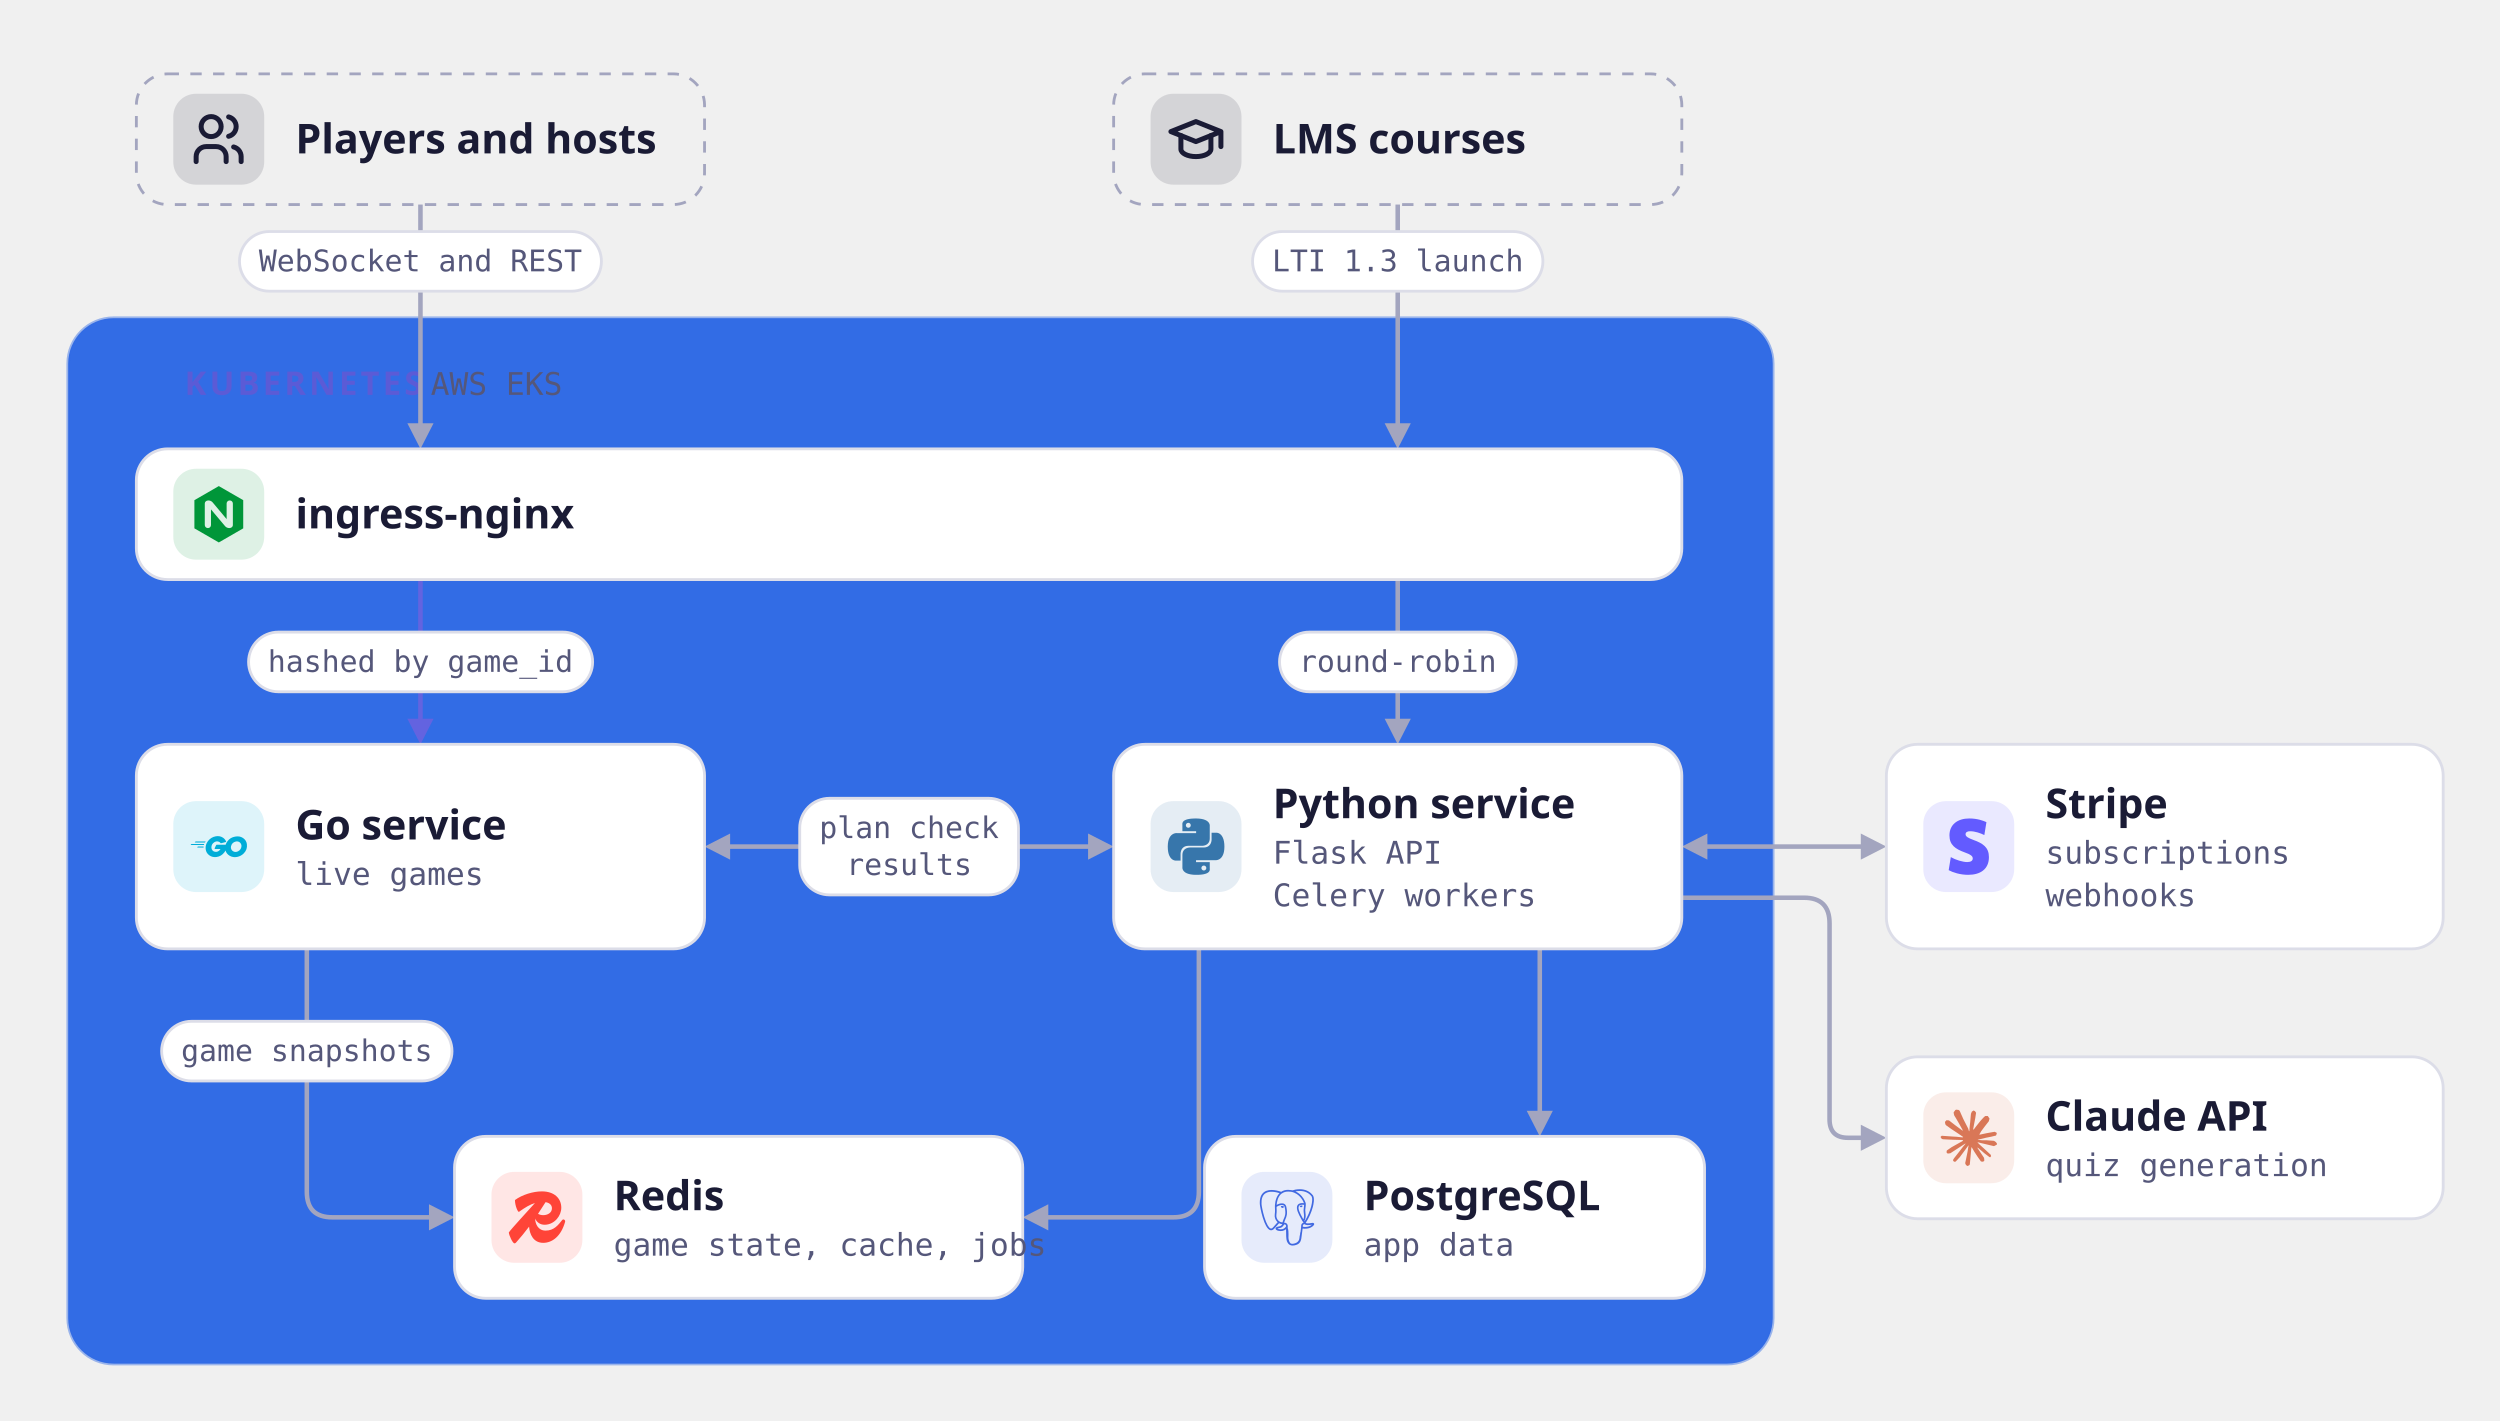
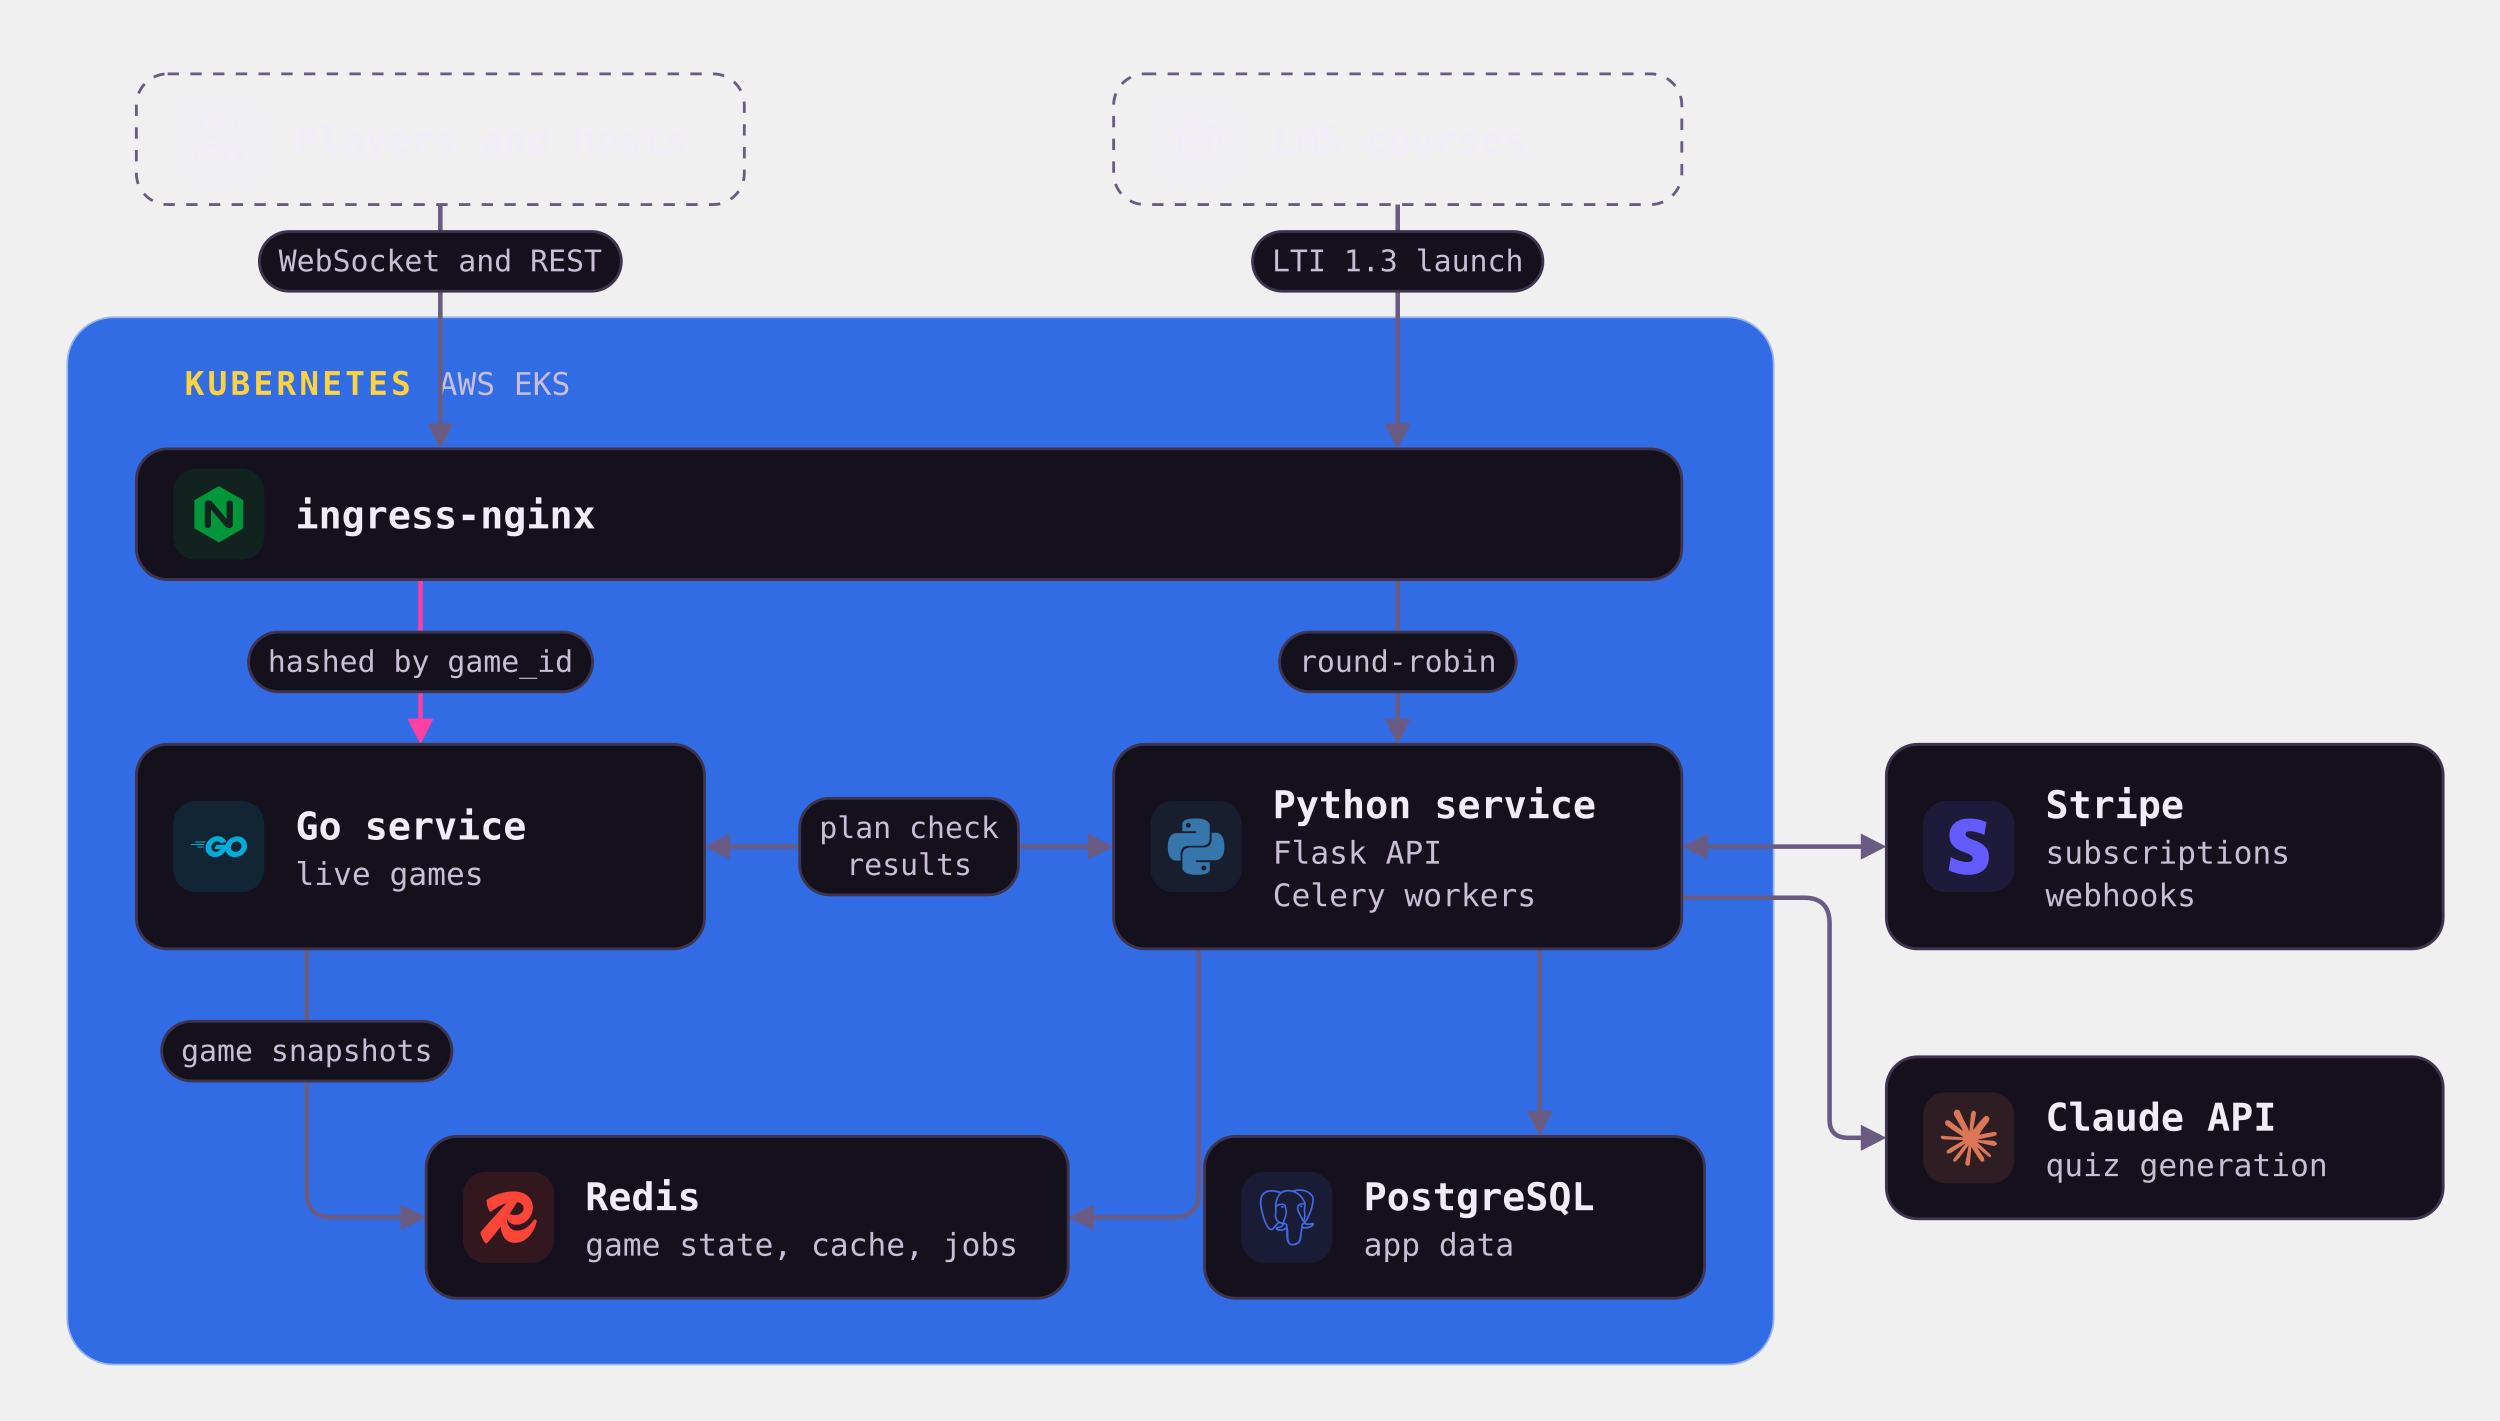
<svg xmlns="http://www.w3.org/2000/svg" viewBox="0 0 880 500" width="880" height="500" role="img" aria-label="QuizShip architecture">
  <rect x="24" y="112" width="600" height="368" rx="16" style="fill:#326CE5;stroke:#326CE5;fill-opacity:var(--dg-tint,.045)" stroke-opacity="0.45" stroke-width="1.25" />
  <g transform="translate(39 125) scale(0.7083)" style="fill:#326CE5">
    <path d="M10.204 14.35l.007.01-.999 2.413a5.171 5.171 0 0 1-2.075-2.597l2.578-.437.004.005a.44.44 0 0 1 .484.606zm-.833-2.129a.44.44 0 0 0 .173-.756l.002-.011L7.585 9.7a5.143 5.143 0 0 0-.73 3.255l2.514-.725.002-.009zm1.145-1.98a.44.44 0 0 0 .699-.337l.01-.005.15-2.62a5.144 5.144 0 0 0-3.01 1.442l2.147 1.523.004-.002zm.76 2.75l.723.349.722-.347.18-.78-.5-.623h-.804l-.5.623.179.779zm1.5-3.095a.44.44 0 0 0 .7.336l.008.003 2.134-1.513a5.188 5.188 0 0 0-2.992-1.442l.148 2.615.002.001zm10.876 5.97l-5.773 7.181a1.6 1.6 0 0 1-1.248.594l-9.261.003a1.6 1.6 0 0 1-1.247-.596l-5.776-7.18a1.583 1.583 0 0 1-.307-1.34L2.1 5.573c.108-.47.425-.864.863-1.073L11.305.513a1.606 1.606 0 0 1 1.385 0l8.345 3.985c.438.209.755.604.863 1.073l2.062 8.955c.108.47-.005.963-.308 1.34zm-3.289-2.057c-.042-.01-.103-.026-.145-.034-.174-.033-.315-.025-.479-.038-.35-.037-.638-.067-.895-.148-.105-.04-.18-.165-.216-.216l-.201-.059a6.45 6.45 0 0 0-.105-2.332 6.465 6.465 0 0 0-.936-2.163c.052-.047.15-.133.177-.159.008-.09.001-.183.094-.282.197-.185.444-.338.743-.522.142-.084.273-.137.415-.242.032-.024.076-.062.11-.089.24-.191.295-.52.123-.736-.172-.216-.506-.236-.745-.045-.034.027-.08.062-.111.088-.134.116-.217.23-.33.35-.246.25-.45.458-.673.609-.097.056-.239.037-.303.033l-.19.135a6.545 6.545 0 0 0-4.146-2.003l-.012-.223c-.065-.062-.143-.115-.163-.25-.022-.268.015-.557.057-.905.023-.163.061-.298.068-.475.001-.04-.001-.099-.001-.142 0-.306-.224-.555-.5-.555-.275 0-.499.249-.499.555l.001.014c0 .041-.002.092 0 .128.006.177.044.312.067.475.042.348.078.637.056.906a.545.545 0 0 1-.162.258l-.012.211a6.424 6.424 0 0 0-4.166 2.003 8.373 8.373 0 0 1-.18-.128c-.09.012-.18.04-.297-.029-.223-.15-.427-.358-.673-.608-.113-.12-.195-.234-.329-.349-.03-.026-.077-.062-.111-.088a.594.594 0 0 0-.348-.132.481.481 0 0 0-.398.176c-.172.216-.117.546.123.737l.007.005.104.083c.142.105.272.159.414.242.299.185.546.338.743.522.076.082.09.226.1.288l.16.143a6.462 6.462 0 0 0-1.02 4.506l-.208.06c-.055.072-.133.184-.215.217-.257.081-.546.11-.895.147-.164.014-.305.006-.48.039-.037.007-.09.02-.133.03l-.004.002-.007.002c-.295.071-.484.342-.423.608.061.267.349.429.645.365l.007-.001.01-.003.129-.029c.17-.046.294-.113.448-.172.33-.118.604-.217.87-.256.112-.009.23.069.288.101l.217-.037a6.5 6.5 0 0 0 2.88 3.596l-.09.218c.033.084.069.199.044.282-.097.252-.263.517-.452.813-.091.136-.185.242-.268.399-.02.037-.045.095-.064.134-.128.275-.034.591.213.71.248.12.556-.007.69-.282v-.002c.02-.039.046-.09.062-.127.07-.162.094-.301.144-.458.132-.332.205-.68.387-.897.05-.06.13-.082.215-.105l.113-.205a6.453 6.453 0 0 0 4.609.012l.106.192c.086.028.18.042.256.155.136.232.229.507.342.84.05.156.074.295.145.457.016.037.043.09.062.129.133.276.442.402.69.282.247-.118.341-.435.213-.71-.02-.039-.045-.096-.065-.134-.083-.156-.177-.261-.268-.398-.19-.296-.346-.541-.443-.793-.04-.13.007-.21.038-.294-.018-.022-.059-.144-.083-.202a6.499 6.499 0 0 0 2.88-3.622c.064.01.176.03.213.038.075-.05.144-.114.28-.104.266.039.54.138.87.256.154.06.277.128.448.173.036.01.088.019.13.028l.009.003.007.001c.297.064.584-.098.645-.365.06-.266-.128-.537-.423-.608zM16.4 9.701l-1.95 1.746v.005a.44.44 0 0 0 .173.757l.003.01 2.526.728a5.199 5.199 0 0 0-.108-1.674A5.208 5.208 0 0 0 16.4 9.7zm-4.013 5.325a.437.437 0 0 0-.404-.232.44.44 0 0 0-.372.233h-.002l-1.268 2.292a5.164 5.164 0 0 0 3.326.003l-1.27-2.296h-.01zm1.888-1.293a.44.44 0 0 0-.27.036.44.44 0 0 0-.214.572l-.003.004 1.01 2.438a5.15 5.15 0 0 0 2.081-2.615l-2.6-.44-.004.005z" />
  </g>
-   <text x="65" y="139" font-size="11.5" class="dg-t dg-label" fill="#5b5bd6" font-family="PT Sans, sans-serif" font-weight="700" letter-spacing="1.15">KUBERNETES</text>
-   <text x="151.6" y="139" font-size="11" class="dg-m" fill="#55577a" font-family="JetBrains Mono, monospace" font-weight="500">AWS EKS</text>
-   <path d="M148 72L148 151" fill="none" style="stroke:var(--dg-edge,#a3a5bf)" stroke-width="1.6" />
-   <path d="M148 158L143.4 149L152.6 149Z" style="fill:var(--dg-edge,#a3a5bf)" />
-   <path d="M492 72L492 151" fill="none" style="stroke:var(--dg-edge,#a3a5bf)" stroke-width="1.6" />
-   <path d="M492 158L487.4 149L496.6 149Z" style="fill:var(--dg-edge,#a3a5bf)" />
-   <path d="M148 204L148 255" fill="none" style="stroke:var(--dg-accent,#6363e0)" stroke-width="1.6" />
-   <path d="M148 262L143.4 253L152.6 253Z" style="fill:var(--dg-accent,#6363e0)" />
-   <path d="M492 204L492 255" fill="none" style="stroke:var(--dg-edge,#a3a5bf)" stroke-width="1.6" />
-   <path d="M492 262L487.4 253L496.6 253Z" style="fill:var(--dg-edge,#a3a5bf)" />
-   <path d="M255 298L385 298" fill="none" style="stroke:var(--dg-edge,#a3a5bf)" stroke-width="1.6" />
-   <path d="M392 298L383 302.6L383 293.4Z" style="fill:var(--dg-edge,#a3a5bf)" />
-   <path d="M248 298L257 293.4L257 302.6Z" style="fill:var(--dg-edge,#a3a5bf)" />
-   <path d="M108 334L108 419.5Q108 428.5 117 428.5L153 428.5" fill="none" style="stroke:var(--dg-edge,#a3a5bf)" stroke-width="1.6" />
-   <path d="M160 428.5L151 433.1L151 423.9Z" style="fill:var(--dg-edge,#a3a5bf)" />
-   <path d="M422 334L422 419.5Q422 428.5 413 428.5L367 428.5" fill="none" style="stroke:var(--dg-edge,#a3a5bf)" stroke-width="1.6" />
-   <path d="M360 428.5L369 423.9L369 433.1Z" style="fill:var(--dg-edge,#a3a5bf)" />
-   <path d="M542 334L542 393" fill="none" style="stroke:var(--dg-edge,#a3a5bf)" stroke-width="1.6" />
-   <path d="M542 400L537.4 391L546.6 391Z" style="fill:var(--dg-edge,#a3a5bf)" />
-   <path d="M599 298L657 298" fill="none" style="stroke:var(--dg-edge,#a3a5bf)" stroke-width="1.6" />
-   <path d="M664 298L655 302.6L655 293.4Z" style="fill:var(--dg-edge,#a3a5bf)" />
-   <path d="M592 298L601 293.4L601 302.6Z" style="fill:var(--dg-edge,#a3a5bf)" />
-   <path d="M592 316L635 316Q644 316 644 325L644 394Q644 400.5 650.5 400.5L657 400.5" fill="none" style="stroke:var(--dg-edge,#a3a5bf)" stroke-width="1.6" />
-   <path d="M664 400.5L655 405.1L655 395.9Z" style="fill:var(--dg-edge,#a3a5bf)" />
-   <rect x="48" y="26" width="200" height="46" rx="11" class="dg-ghost" fill="none" stroke="#a3a5bf" stroke-dasharray="4 4" />
-   <rect x="61" y="33" width="32" height="32" rx="8" style="fill:var(--dg-ink,#1a1b35)" fill-opacity="0.13" />
-   <g transform="translate(66.4 38.4) scale(0.88)" fill="none" style="stroke:var(--dg-ink,#1a1b35)" stroke-width="2" stroke-linecap="round" stroke-linejoin="round">
+   <text x="65" y="139" font-size="11.5" class="dg-t dg-label" fill="#ffd23f" font-family="IBM Plex Mono, monospace" font-weight="700" letter-spacing="1.15">KUBERNETES</text>
+   <text x="154.4" y="139" font-size="11" class="dg-m" fill="#c8bfd6" font-family="IBM Plex Mono, monospace" font-weight="500">AWS EKS</text>
+   <path d="M155 72L155 151" fill="none" style="stroke:var(--dg-edge,#6a5b82)" stroke-width="1.6" />
+   <path d="M155 158L150.4 149L159.6 149Z" style="fill:var(--dg-edge,#6a5b82)" />
+   <path d="M492 72L492 151" fill="none" style="stroke:var(--dg-edge,#6a5b82)" stroke-width="1.6" />
+   <path d="M492 158L487.4 149L496.6 149Z" style="fill:var(--dg-edge,#6a5b82)" />
+   <path d="M148 204L148 255" fill="none" style="stroke:var(--dg-accent,#ff3fa4)" stroke-width="1.6" />
+   <path d="M148 262L143.4 253L152.6 253Z" style="fill:var(--dg-accent,#ff3fa4)" />
+   <path d="M492 204L492 255" fill="none" style="stroke:var(--dg-edge,#6a5b82)" stroke-width="1.6" />
+   <path d="M492 262L487.4 253L496.6 253Z" style="fill:var(--dg-edge,#6a5b82)" />
+   <path d="M255 298L385 298" fill="none" style="stroke:var(--dg-edge,#6a5b82)" stroke-width="1.6" />
+   <path d="M392 298L383 302.6L383 293.4Z" style="fill:var(--dg-edge,#6a5b82)" />
+   <path d="M248 298L257 293.4L257 302.6Z" style="fill:var(--dg-edge,#6a5b82)" />
+   <path d="M108 334L108 419.5Q108 428.5 117 428.5L143 428.5" fill="none" style="stroke:var(--dg-edge,#6a5b82)" stroke-width="1.6" />
+   <path d="M150 428.5L141 433.1L141 423.9Z" style="fill:var(--dg-edge,#6a5b82)" />
+   <path d="M422 334L422 419.5Q422 428.5 413 428.5L383 428.5" fill="none" style="stroke:var(--dg-edge,#6a5b82)" stroke-width="1.6" />
+   <path d="M376 428.5L385 423.9L385 433.1Z" style="fill:var(--dg-edge,#6a5b82)" />
+   <path d="M542 334L542 393" fill="none" style="stroke:var(--dg-edge,#6a5b82)" stroke-width="1.6" />
+   <path d="M542 400L537.4 391L546.6 391Z" style="fill:var(--dg-edge,#6a5b82)" />
+   <path d="M599 298L657 298" fill="none" style="stroke:var(--dg-edge,#6a5b82)" stroke-width="1.6" />
+   <path d="M664 298L655 302.6L655 293.4Z" style="fill:var(--dg-edge,#6a5b82)" />
+   <path d="M592 298L601 293.4L601 302.6Z" style="fill:var(--dg-edge,#6a5b82)" />
+   <path d="M592 316L635 316Q644 316 644 325L644 394Q644 400.5 650.5 400.5L657 400.5" fill="none" style="stroke:var(--dg-edge,#6a5b82)" stroke-width="1.6" />
+   <path d="M664 400.5L655 405.1L655 395.9Z" style="fill:var(--dg-edge,#6a5b82)" />
+   <rect x="48" y="26" width="214" height="46" rx="11" class="dg-ghost" fill="none" stroke="#6a5b82" stroke-dasharray="4 4" />
+   <rect x="61" y="33" width="32" height="32" rx="8" style="fill:var(--dg-ink,#f1edf7)" fill-opacity="0.13" />
+   <g transform="translate(66.4 38.4) scale(0.88)" fill="none" style="stroke:var(--dg-ink,#f1edf7)" stroke-width="2" stroke-linecap="round" stroke-linejoin="round">
    <path d="M5 7a4 4 0 1 0 8 0a4 4 0 1 0 -8 0" />
    <path d="M3 21v-2a4 4 0 0 1 4 -4h4a4 4 0 0 1 4 4v2" />
    <path d="M16 3.13a4 4 0 0 1 0 7.75" />
    <path d="M21 21v-2a4 4 0 0 0 -3 -3.85" />
  </g>
-   <text x="104" y="54" font-size="14.5" class="dg-t dg-b" fill="#1a1b35" font-family="PT Sans, sans-serif" font-weight="700">Players and hosts</text>
-   <rect x="392" y="26" width="200" height="46" rx="11" class="dg-ghost" fill="none" stroke="#a3a5bf" stroke-dasharray="4 4" />
-   <rect x="405" y="33" width="32" height="32" rx="8" style="fill:var(--dg-ink,#1a1b35)" fill-opacity="0.13" />
-   <g transform="translate(410.4 38.4) scale(0.88)" fill="none" style="stroke:var(--dg-ink,#1a1b35)" stroke-width="2" stroke-linecap="round" stroke-linejoin="round">
+   <text x="104" y="54" font-size="13.5" class="dg-t dg-b" fill="#f1edf7" font-family="IBM Plex Mono, monospace" font-weight="700">Players and hosts</text>
+   <rect x="392" y="26" width="200" height="46" rx="11" class="dg-ghost" fill="none" stroke="#6a5b82" stroke-dasharray="4 4" />
+   <rect x="405" y="33" width="32" height="32" rx="8" style="fill:var(--dg-ink,#f1edf7)" fill-opacity="0.13" />
+   <g transform="translate(410.4 38.4) scale(0.88)" fill="none" style="stroke:var(--dg-ink,#f1edf7)" stroke-width="2" stroke-linecap="round" stroke-linejoin="round">
    <path d="M22 9l-10 -4l-10 4l10 4l10 -4v6" />
    <path d="M6 10.6v5.4a6 3 0 0 0 12 0v-5.4" />
  </g>
-   <text x="448" y="54" font-size="14.5" class="dg-t dg-b" fill="#1a1b35" font-family="PT Sans, sans-serif" font-weight="700">LMS courses</text>
-   <rect x="48" y="158" width="544" height="46" rx="11" class="dg-card" fill="#fff" stroke="#dcdde8" />
+   <text x="448" y="54" font-size="13.5" class="dg-t dg-b" fill="#f1edf7" font-family="IBM Plex Mono, monospace" font-weight="700">LMS courses</text>
+   <rect x="48" y="158" width="544" height="46" rx="11" class="dg-card" fill="#15111c" stroke="#3e3450" />
  <rect x="61" y="165" width="32" height="32" rx="8" style="fill:#009639" fill-opacity="0.13" />
  <g transform="translate(67.1 171.1) scale(0.8267)" style="fill:#009639">
    <path d="M12 0L1.605 6v12L12 24l10.395-6V6L12 0zm6 16.59c0 .705-.646 1.29-1.529 1.29-.631 0-1.351-.255-1.801-.81l-6-7.141v6.66c0 .721-.57 1.29-1.274 1.29H7.32c-.721 0-1.29-.6-1.29-1.29V7.41c0-.705.63-1.29 1.5-1.29.646 0 1.38.255 1.83.81l5.97 7.141V7.41c0-.721.6-1.29 1.29-1.29h.075c.72 0 1.29.6 1.29 1.29v9.18H18z" />
  </g>
-   <text x="104" y="186" font-size="14.5" class="dg-t dg-b" fill="#1a1b35" font-family="PT Sans, sans-serif" font-weight="700">ingress-nginx</text>
-   <rect x="48" y="262" width="200" height="72" rx="11" class="dg-card" fill="#fff" stroke="#dcdde8" />
+   <text x="104" y="186" font-size="13.5" class="dg-t dg-b" fill="#f1edf7" font-family="IBM Plex Mono, monospace" font-weight="700">ingress-nginx</text>
+   <rect x="48" y="262" width="200" height="72" rx="11" class="dg-card" fill="#15111c" stroke="#3e3450" />
  <rect x="61" y="282" width="32" height="32" rx="8" style="fill:#00ADD8" fill-opacity="0.13" />
  <g transform="translate(67.1 288.1) scale(0.8267)" style="fill:#00ADD8">
    <path d="M1.811 10.231c-.047 0-.058-.023-.035-.059l.246-.315c.023-.035.081-.058.128-.058h4.172c.046 0 .058.035.035.07l-.199.303c-.023.036-.082.07-.117.07zM.047 11.306c-.047 0-.059-.023-.035-.058l.245-.316c.023-.035.082-.058.129-.058h5.328c.047 0 .07.035.058.07l-.093.28c-.012.047-.058.07-.105.07zm2.828 1.075c-.047 0-.059-.035-.035-.07l.163-.292c.023-.035.07-.07.117-.07h2.337c.047 0 .07.035.07.082l-.023.28c0 .047-.047.082-.082.082zm12.129-2.36c-.736.187-1.239.327-1.963.514-.176.046-.187.058-.34-.117-.174-.199-.303-.327-.548-.444-.737-.362-1.45-.257-2.115.175-.795.514-1.204 1.274-1.192 2.22.011.935.654 1.706 1.577 1.835.795.105 1.46-.175 1.987-.77.105-.13.198-.27.315-.434H10.47c-.245 0-.304-.152-.222-.35.152-.362.432-.97.596-1.274a.315.315 0 01.292-.187h4.253c-.023.316-.023.631-.07.947a4.983 4.983 0 01-.958 2.29c-.841 1.11-1.94 1.8-3.33 1.986-1.145.152-2.209-.07-3.143-.77-.865-.655-1.356-1.52-1.484-2.595-.152-1.274.222-2.419.993-3.424.83-1.086 1.928-1.776 3.272-2.02 1.098-.2 2.15-.07 3.096.571.62.41 1.063.97 1.356 1.648.07.105.023.164-.117.2m3.868 6.461c-1.064-.024-2.034-.328-2.852-1.029a3.665 3.665 0 01-1.262-2.255c-.21-1.32.152-2.489.947-3.529.853-1.122 1.881-1.706 3.272-1.95 1.192-.21 2.314-.095 3.33.595.923.63 1.496 1.484 1.648 2.605.198 1.578-.257 2.863-1.344 3.962-.771.783-1.718 1.273-2.805 1.495-.315.06-.63.07-.934.106zm2.78-4.72c-.011-.153-.011-.27-.034-.387-.21-1.157-1.274-1.81-2.384-1.554-1.087.245-1.788.935-2.045 2.033-.21.912.234 1.835 1.075 2.21.643.28 1.285.244 1.905-.07.923-.48 1.425-1.228 1.484-2.233z" />
  </g>
-   <text x="104" y="295.5" font-size="14.5" class="dg-t dg-b" fill="#1a1b35" font-family="PT Sans, sans-serif" font-weight="700">Go service</text>
-   <text x="104" y="311.5" font-size="11" class="dg-m" fill="#55577a" font-family="JetBrains Mono, monospace" font-weight="500">live games</text>
-   <rect x="392" y="262" width="200" height="72" rx="11" class="dg-card" fill="#fff" stroke="#dcdde8" />
+   <text x="104" y="295.5" font-size="13.5" class="dg-t dg-b" fill="#f1edf7" font-family="IBM Plex Mono, monospace" font-weight="700">Go service</text>
+   <text x="104" y="311.5" font-size="11" class="dg-m" fill="#c8bfd6" font-family="IBM Plex Mono, monospace" font-weight="500">live games</text>
+   <rect x="392" y="262" width="200" height="72" rx="11" class="dg-card" fill="#15111c" stroke="#3e3450" />
  <rect x="405" y="282" width="32" height="32" rx="8" style="fill:#3776AB" fill-opacity="0.13" />
  <g transform="translate(411.1 288.1) scale(0.8267)" style="fill:#3776AB">
    <path d="M14.25.18l.9.2.73.26.59.3.45.32.34.34.25.34.16.33.1.3.04.26.02.2-.01.13V8.5l-.05.63-.13.55-.21.46-.26.38-.3.31-.33.25-.35.19-.35.14-.33.1-.3.07-.26.04-.21.02H8.77l-.69.05-.59.14-.5.22-.41.27-.33.32-.27.35-.2.36-.15.37-.1.35-.07.32-.04.27-.02.21v3.06H3.17l-.21-.03-.28-.07-.32-.12-.35-.18-.36-.26-.36-.36-.35-.46-.32-.59-.28-.73-.21-.88-.14-1.05-.05-1.23.06-1.22.16-1.04.24-.87.32-.71.36-.57.4-.44.42-.33.42-.24.4-.16.36-.1.32-.05.24-.01h.16l.06.01h8.16v-.83H6.18l-.01-2.75-.02-.37.05-.34.11-.31.17-.28.25-.26.31-.23.38-.2.44-.18.51-.15.58-.12.64-.1.71-.06.77-.04.84-.02 1.27.05zm-6.3 1.98l-.23.33-.08.41.08.41.23.34.33.22.41.09.41-.09.33-.22.23-.34.08-.41-.08-.41-.23-.33-.33-.22-.41-.09-.41.09zm13.09 3.95l.28.06.32.12.35.18.36.27.36.35.35.47.32.59.28.73.21.88.14 1.04.05 1.23-.06 1.23-.16 1.04-.24.86-.32.71-.36.57-.4.45-.42.33-.42.24-.4.16-.36.09-.32.05-.24.02-.16-.01h-8.22v.82h5.84l.01 2.76.02.36-.05.34-.11.31-.17.29-.25.25-.31.24-.38.2-.44.17-.51.15-.58.13-.64.09-.71.07-.77.04-.84.01-1.27-.04-1.07-.14-.9-.2-.73-.25-.59-.3-.45-.33-.34-.34-.25-.34-.16-.33-.1-.3-.04-.25-.02-.2.01-.13v-5.34l.05-.64.13-.54.21-.46.26-.38.3-.32.33-.24.35-.2.35-.14.33-.1.3-.06.26-.04.21-.02.13-.01h5.84l.69-.05.59-.14.5-.21.41-.28.33-.32.27-.35.2-.36.15-.36.1-.35.07-.32.04-.28.02-.21V6.07h2.09l.14.01zm-6.47 14.25l-.23.33-.08.41.08.41.23.33.33.23.41.08.41-.08.33-.23.23-.33.08-.41-.08-.41-.23-.33-.33-.23-.41-.08-.41.08z" />
  </g>
-   <text x="448" y="288" font-size="14.5" class="dg-t dg-b" fill="#1a1b35" font-family="PT Sans, sans-serif" font-weight="700">Python service</text>
-   <text x="448" y="304" font-size="11" class="dg-m" fill="#55577a" font-family="JetBrains Mono, monospace" font-weight="500">Flask API</text>
-   <text x="448" y="319" font-size="11" class="dg-m" fill="#55577a" font-family="JetBrains Mono, monospace" font-weight="500">Celery workers</text>
-   <rect x="160" y="400" width="200" height="57" rx="11" class="dg-card" fill="#fff" stroke="#dcdde8" />
-   <rect x="173" y="412.5" width="32" height="32" rx="8" style="fill:#FF4438" fill-opacity="0.13" />
-   <g transform="translate(179.1 418.6) scale(0.8267)" style="fill:#FF4438">
+   <text x="448" y="288" font-size="13.5" class="dg-t dg-b" fill="#f1edf7" font-family="IBM Plex Mono, monospace" font-weight="700">Python service</text>
+   <text x="448" y="304" font-size="11" class="dg-m" fill="#c8bfd6" font-family="IBM Plex Mono, monospace" font-weight="500">Flask API</text>
+   <text x="448" y="319" font-size="11" class="dg-m" fill="#c8bfd6" font-family="IBM Plex Mono, monospace" font-weight="500">Celery workers</text>
+   <rect x="150" y="400" width="226" height="57" rx="11" class="dg-card" fill="#15111c" stroke="#3e3450" />
+   <rect x="163" y="412.5" width="32" height="32" rx="8" style="fill:#FF4438" fill-opacity="0.13" />
+   <g transform="translate(169.1 418.6) scale(0.8267)" style="fill:#FF4438">
    <path d="M22.71 13.145c-1.66 2.092-3.452 4.483-7.038 4.483-3.203 0-4.397-2.825-4.48-5.12.701 1.484 2.073 2.685 4.214 2.63 4.117-.133 6.94-3.852 6.94-7.239 0-4.05-3.022-6.972-8.268-6.972-3.752 0-8.4 1.428-11.455 3.685C2.59 6.937 3.885 9.958 4.35 9.626c2.648-1.904 4.748-3.13 6.784-3.744C8.12 9.244.886 17.05 0 18.425c.1 1.261 1.66 4.648 2.424 4.648.232 0 .431-.133.664-.365a100.49 100.49 0 0 0 5.54-6.765c.222 3.104 1.748 6.898 6.014 6.898 3.819 0 7.604-2.756 9.33-8.965.2-.764-.73-1.361-1.261-.73zm-4.349-5.013c0 1.959-1.926 2.922-3.685 2.922-.941 0-1.664-.247-2.235-.568 1.051-1.592 2.092-3.225 3.21-4.973 1.972.334 2.71 1.43 2.71 2.619z" />
  </g>
-   <text x="216" y="426" font-size="14.5" class="dg-t dg-b" fill="#1a1b35" font-family="PT Sans, sans-serif" font-weight="700">Redis</text>
-   <text x="216" y="442" font-size="11" class="dg-m" fill="#55577a" font-family="JetBrains Mono, monospace" font-weight="500">game state, cache, jobs</text>
-   <rect x="424" y="400" width="176" height="57" rx="11" class="dg-card" fill="#fff" stroke="#dcdde8" />
+   <text x="206" y="426" font-size="13.5" class="dg-t dg-b" fill="#f1edf7" font-family="IBM Plex Mono, monospace" font-weight="700">Redis</text>
+   <text x="206" y="442" font-size="11" class="dg-m" fill="#c8bfd6" font-family="IBM Plex Mono, monospace" font-weight="500">game state, cache, jobs</text>
+   <rect x="424" y="400" width="176" height="57" rx="11" class="dg-card" fill="#15111c" stroke="#3e3450" />
  <rect x="437" y="412.5" width="32" height="32" rx="8" style="fill:#4169E1" fill-opacity="0.13" />
  <g transform="translate(443.1 418.6) scale(0.8267)" style="fill:#4169E1">
    <path d="M23.559 14.723a.527.527 0 0 0-.056-.119c-.139-.263-.477-.342-1.007-.232-1.653.341-2.293.131-2.526-.019 1.342-2.048 2.445-4.522 3.041-6.83.271-1.051.798-3.524.122-4.732a1.564 1.564 0 0 0-.151-.235C21.693.909 19.801.025 17.51.001c-1.495-.016-2.771.346-3.116.479a9.449 9.449 0 0 0-.516-.082 8.044 8.044 0 0 0-1.311-.128c-1.182-.018-2.204.264-3.05.841-.857-.321-4.789-1.645-7.222.079C.936 2.153.309 3.873.43 6.304c.041.818.507 3.334 1.242 5.744.46 1.506.939 2.702 1.433 3.582.553.994 1.126 1.593 1.714 1.79.447.149 1.133.144 1.858-.728.801-.964 1.59-1.826 1.945-2.207.435.235.906.362 1.39.377a.057.057 0 0 0 0.0.004 11.031 11.031 0 0 0-.247.305c-.339.43-.409.52-1.5.744-.31.064-1.134.234-1.146.811-.003.122.033.231.092.327.227.423.922.61 1.015.633 1.335.334 2.504.092 3.371-.679-.017 2.231.077 4.417.345 5.087.221.553.762 1.905 2.469 1.904.251 0 .526-.029.83-.094 1.782-.382 2.556-1.17 2.855-2.906.15-.871.402-2.875.539-4.101.017-.07.036-.121.057-.136.001-.001.07-.047.427.031a.367.367 0 0 0 .044.007l.254.022.015.001c.847.038 1.911-.143 2.531-.431.644-.299 1.806-1.032 1.595-1.67zM2.371 11.877c-.744-2.436-1.178-4.885-1.212-5.572-.109-2.171.417-3.683 1.562-4.493 1.837-1.299 4.84-.541 6.108-.13-.003.003-.007.006-.01.009-2.024 2.044-1.976 5.536-1.971 5.75-0.0.082.007.199.016.359.035.587.1 1.68-.073 2.918-.161 1.15.194 2.276.973 3.089.081.084.165.163.252.237-.347.371-1.1 1.193-1.903 2.158-.568.682-.96.552-1.089.509-.392-.131-.813-.587-1.238-1.322-.48-.839-.964-2.032-1.415-3.513zm6.007 5.087c-.171-.043-.327-.113-.432-.177.089-.039.237-.09.483-.141 1.283-.264 1.482-.451 1.914-1.0.099-.126.212-.269.367-.443a.355.355 0 0 0 .074-.13c.171-.151.272-.11.437-.042.156.065.308.26.369.475.029.102.062.294-.045.444-.904 1.266-2.222 1.249-3.168 1.013zm2.094-3.988-.052.141c-.133.357-.257.688-.333 1.003-.667-.002-1.317-.287-1.81-.802-.628-.655-.913-1.566-.782-2.5.183-1.308.115-2.447.079-3.059-.005-.086-.009-.161-.012-.22.296-.262 1.666-.996 2.643-.772.446.102.718.406.831.928.585 2.704.077 3.831-.33 4.736-.084.187-.163.363-.231.545zm7.364 4.572c-.017.177-.036.376-.062.596l-.146.438a.355.355 0 0 0-.018.108c-.006.475-.054.649-.115.869-.063.229-.135.489-.179 1.058-.11 1.414-.878 2.227-2.417 2.557-1.516.325-1.784-.497-2.021-1.222a6.582 6.582 0 0 0-.077-.227c-.215-.586-.191-1.412-.157-2.555.017-.561-.025-1.901-.33-2.646.004-.293.011-.591.019-.892a.353.353 0 0 0-.015-.113 1.493 1.493 0 0 0-.044-.208c-.123-.428-.421-.787-.78-.935-.142-.059-.404-.167-.718-.087.067-.276.183-.588.309-.925l.053-.142c.059-.16.134-.326.213-.501.426-.948 1.011-2.245.377-5.177-.237-1.098-1.03-1.634-2.232-1.51-.721.075-1.38.365-1.709.532a5.672 5.672 0 0 0-.196.104c.092-1.106.439-3.174 1.736-4.482a4.031 4.031 0 0 1 .303-.276.353.353 0 0 0 .145-.064c.752-.571 1.694-.851 2.802-.833.409.007.802.034 1.174.081 1.939.354 3.244 1.447 4.036 2.383.814.962 1.255 1.931 1.431 2.454-1.323-.135-2.223.127-2.68.779-.993 1.419.543 4.173 1.281 5.496.135.243.252.452.289.541.24.583.551.971.779 1.255.07.087.137.171.189.245-.401.116-1.121.383-1.055 1.717-.012.156-.042.447-.083.815-.046.208-.07.46-.099.766zm.89-1.621c-.041-.832.269-.918.597-1.01a2.857 2.857 0 0 0 .135-.041 1.202 1.202 0 0 0 .134.103c.57.377 1.582.421 3.007.134-.202.177-.519.399-.953.601-.41.19-1.096.333-1.747.364-.72.034-1.086-.081-1.172-.151zm.57-9.271c-.006.351-.054.669-.105 1.002-.055.358-.112.727-.126 1.176-.014.437.04.891.093 1.33.107.887.216 1.8-.207 2.701a3.527 3.527 0 0 1-.188-.386c-.053-.128-.167-.333-.325-.616-.616-1.104-2.057-3.69-1.319-4.745.38-.543 1.341-.566 2.178-.463zm.228 7.014a12.376 12.376 0 0 0-.085-.107l-.035-.044c.726-1.2.584-2.386.458-3.438-.052-.432-.101-.84-.088-1.223.013-.406.067-.754.118-1.091.064-.415.129-.844.111-1.351.013-.053.019-.116.012-.19-.046-.485-.6-1.938-1.729-3.253-.608-.707-1.49-1.497-2.689-2.039.525-.107 1.233-.203 2.024-.186 2.051.046 3.675.814 4.824 2.282a.908.908 0 0 1 .067.1c.723 1.356-.276 6.275-2.987 10.54zm-8.817-6.116c-.025.179-.309.422-.621.422a.582.582 0 0 1-.081-.006c-.187-.026-.377-.144-.506-.316-.046-.06-.12-.178-.105-.284.005-.04.026-.099.092-.149.118-.089.352-.123.61-.087.316.044.643.194.611.419zm7.931-.411c.011.079-.049.201-.153.31-.068.072-.212.196-.408.223a.546.546 0 0 1-.075.005c-.293 0-.541-.234-.561-.372-.024-.176.264-.311.561-.352.297-.041.611.009.636.185z" />
  </g>
-   <text x="480" y="426" font-size="14.5" class="dg-t dg-b" fill="#1a1b35" font-family="PT Sans, sans-serif" font-weight="700">PostgreSQL</text>
-   <text x="480" y="442" font-size="11" class="dg-m" fill="#55577a" font-family="JetBrains Mono, monospace" font-weight="500">app data</text>
-   <rect x="664" y="262" width="196" height="72" rx="11" class="dg-card" fill="#fff" stroke="#dcdde8" />
+   <text x="480" y="426" font-size="13.5" class="dg-t dg-b" fill="#f1edf7" font-family="IBM Plex Mono, monospace" font-weight="700">PostgreSQL</text>
+   <text x="480" y="442" font-size="11" class="dg-m" fill="#c8bfd6" font-family="IBM Plex Mono, monospace" font-weight="500">app data</text>
+   <rect x="664" y="262" width="196" height="72" rx="11" class="dg-card" fill="#15111c" stroke="#3e3450" />
  <rect x="677" y="282" width="32" height="32" rx="8" style="fill:#635BFF" fill-opacity="0.13" />
  <g transform="translate(683.1 288.1) scale(0.8267)" style="fill:#635BFF">
    <path d="M13.976 9.15c-2.172-.806-3.356-1.426-3.356-2.409 0-.831.683-1.305 1.901-1.305 2.227 0 4.515.858 6.09 1.631l.89-5.494C18.252.975 15.697 0 12.165 0 9.667 0 7.589.654 6.104 1.872 4.56 3.147 3.757 4.992 3.757 7.218c0 4.039 2.467 5.76 6.476 7.219 2.585.92 3.445 1.574 3.445 2.583 0 .98-.84 1.545-2.354 1.545-1.875 0-4.965-.921-6.99-2.109l-.9 5.555C5.175 22.99 8.385 24 11.714 24c2.641 0 4.843-.624 6.328-1.813 1.664-1.305 2.525-3.236 2.525-5.732 0-4.128-2.524-5.851-6.594-7.305h.003z" />
  </g>
-   <text x="720" y="288" font-size="14.5" class="dg-t dg-b" fill="#1a1b35" font-family="PT Sans, sans-serif" font-weight="700">Stripe</text>
-   <text x="720" y="304" font-size="11" class="dg-m" fill="#55577a" font-family="JetBrains Mono, monospace" font-weight="500">subscriptions</text>
-   <text x="720" y="319" font-size="11" class="dg-m" fill="#55577a" font-family="JetBrains Mono, monospace" font-weight="500">webhooks</text>
-   <rect x="664" y="372" width="196" height="57" rx="11" class="dg-card" fill="#fff" stroke="#dcdde8" />
+   <text x="720" y="288" font-size="13.5" class="dg-t dg-b" fill="#f1edf7" font-family="IBM Plex Mono, monospace" font-weight="700">Stripe</text>
+   <text x="720" y="304" font-size="11" class="dg-m" fill="#c8bfd6" font-family="IBM Plex Mono, monospace" font-weight="500">subscriptions</text>
+   <text x="720" y="319" font-size="11" class="dg-m" fill="#c8bfd6" font-family="IBM Plex Mono, monospace" font-weight="500">webhooks</text>
+   <rect x="664" y="372" width="196" height="57" rx="11" class="dg-card" fill="#15111c" stroke="#3e3450" />
  <rect x="677" y="384.5" width="32" height="32" rx="8" style="fill:#D97757" fill-opacity="0.13" />
  <g transform="translate(683.1 390.6) scale(0.8267)" style="fill:#D97757">
    <path d="m4.714 15.956 4.717-2.647.079-.231-.079-.128h-.231l-.789-.049-2.696-.073-2.337-.097-2.265-.121-.571-.121-.534-.704.055-.352.48-.322.686.061 1.518.103 2.277.158 1.651.097 2.447.255h.389l.055-.158-.134-.097-.103-.097L6.973 9.836l-2.55-1.688-1.336-.971-.723-.492-.364-.461-.158-1.008.656-.723.88.061.225.061.892.686 1.906 1.475 2.489 1.834.364.303.146-.103.018-.073-.164-.273-1.354-2.447-1.445-2.489-.643-1.032-.17-.619c-.061-.255-.103-.467-.103-.729L6.287.134 6.7 0l.996.134.419.364.619 1.415 1.002 2.228 1.554 3.03.455.898.243.832.091.255h.158v-.146l.128-1.706.237-2.095.231-2.696.079-.759.376-.911.747-.492.583.279.48.686-.067.443-.285 1.852-.559 2.902-.364 1.943h.212l.243-.243.984-1.305 1.651-2.064.729-.82.85-.905.546-.431h1.032l.759 1.129-.34 1.166-1.062 1.348-.88 1.141-1.263 1.7-.789 1.36.073.109.188-.018 2.853-.607 1.542-.279 1.84-.316.832.389.091.395-.328.807-1.967.486-2.307.461-3.436.814-.043.03.049.061 1.548.146.662.036h1.621l3.018.225.789.522.474.638-.079.486-1.214.619-1.639-.389-3.825-.911-1.311-.328h-.182v.109l1.093 1.069 2.003 1.809 2.507 2.331.128.577-.322.455-.34-.049-2.204-1.657-.85-.747-1.925-1.621h-.128v.17l.443.65 2.344 3.521.121 1.081-.17.352-.607.212-.668-.121-1.372-1.925L14.38 17.959l-1.141-1.943-.14.079-.674 7.255-.316.37-.729.279-.607-.461-.322-.747.322-1.475.389-1.925.316-1.53.285-1.9.17-.631-.012-.043-.14.018-1.433 1.967-2.18 2.945-1.724 1.846-.413.164-.716-.37.067-.662.401-.589 2.386-3.036 1.439-1.882.929-1.087-.006-.158h-.055l-6.338 4.116-1.129.146-.486-.455.061-.747.231-.243 1.906-1.311Z" />
  </g>
-   <text x="720" y="398" font-size="14.5" class="dg-t dg-b" fill="#1a1b35" font-family="PT Sans, sans-serif" font-weight="700">Claude API</text>
-   <text x="720" y="414" font-size="11" class="dg-m" fill="#55577a" font-family="JetBrains Mono, monospace" font-weight="500">quiz generation</text>
-   <rect x="84.3" y="81.5" width="127.4" height="21" rx="10.5" class="dg-card" fill="#fff" stroke="#dcdde8" />
-   <text x="148" y="95.5" font-size="10.5" text-anchor="middle" class="dg-m" fill="#55577a" font-family="JetBrains Mono, monospace" font-weight="500">WebSocket and REST</text>
-   <rect x="440.9" y="81.5" width="102.2" height="21" rx="10.5" class="dg-card" fill="#fff" stroke="#dcdde8" />
-   <text x="492" y="95.5" font-size="10.5" text-anchor="middle" class="dg-m" fill="#55577a" font-family="JetBrains Mono, monospace" font-weight="500">LTI 1.3 launch</text>
-   <rect x="87.5" y="222.5" width="121.1" height="21" rx="10.5" class="dg-card" fill="#fff" stroke="#dcdde8" />
-   <text x="148" y="236.5" font-size="10.5" text-anchor="middle" class="dg-m" fill="#55577a" font-family="JetBrains Mono, monospace" font-weight="500">hashed by game_id</text>
-   <rect x="450.4" y="222.5" width="83.3" height="21" rx="10.5" class="dg-card" fill="#fff" stroke="#dcdde8" />
-   <text x="492" y="236.5" font-size="10.5" text-anchor="middle" class="dg-m" fill="#55577a" font-family="JetBrains Mono, monospace" font-weight="500">round-robin</text>
-   <rect x="281.5" y="281" width="77" height="34" rx="10.5" class="dg-card" fill="#fff" stroke="#dcdde8" />
-   <text x="320" y="295" font-size="10.5" text-anchor="middle" class="dg-m" fill="#55577a" font-family="JetBrains Mono, monospace" font-weight="500">plan check</text>
-   <text x="320" y="308" font-size="10.5" text-anchor="middle" class="dg-m" fill="#55577a" font-family="JetBrains Mono, monospace" font-weight="500">results</text>
-   <rect x="56.9" y="359.5" width="102.2" height="21" rx="10.5" class="dg-card" fill="#fff" stroke="#dcdde8" />
-   <text x="108" y="373.5" font-size="10.5" text-anchor="middle" class="dg-m" fill="#55577a" font-family="JetBrains Mono, monospace" font-weight="500">game snapshots</text>
+   <text x="720" y="398" font-size="13.5" class="dg-t dg-b" fill="#f1edf7" font-family="IBM Plex Mono, monospace" font-weight="700">Claude API</text>
+   <text x="720" y="414" font-size="11" class="dg-m" fill="#c8bfd6" font-family="IBM Plex Mono, monospace" font-weight="500">quiz generation</text>
+   <rect x="91.3" y="81.5" width="127.4" height="21" rx="10.5" class="dg-card" fill="#15111c" stroke="#3e3450" />
+   <text x="155" y="95.5" font-size="10.5" text-anchor="middle" class="dg-m" fill="#c8bfd6" font-family="IBM Plex Mono, monospace" font-weight="500">WebSocket and REST</text>
+   <rect x="440.9" y="81.5" width="102.2" height="21" rx="10.5" class="dg-card" fill="#15111c" stroke="#3e3450" />
+   <text x="492" y="95.5" font-size="10.5" text-anchor="middle" class="dg-m" fill="#c8bfd6" font-family="IBM Plex Mono, monospace" font-weight="500">LTI 1.3 launch</text>
+   <rect x="87.5" y="222.5" width="121.1" height="21" rx="10.5" class="dg-card" fill="#15111c" stroke="#3e3450" />
+   <text x="148" y="236.5" font-size="10.5" text-anchor="middle" class="dg-m" fill="#c8bfd6" font-family="IBM Plex Mono, monospace" font-weight="500">hashed by game_id</text>
+   <rect x="450.4" y="222.5" width="83.3" height="21" rx="10.5" class="dg-card" fill="#15111c" stroke="#3e3450" />
+   <text x="492" y="236.5" font-size="10.5" text-anchor="middle" class="dg-m" fill="#c8bfd6" font-family="IBM Plex Mono, monospace" font-weight="500">round-robin</text>
+   <rect x="281.5" y="281" width="77" height="34" rx="10.5" class="dg-card" fill="#15111c" stroke="#3e3450" />
+   <text x="320" y="295" font-size="10.5" text-anchor="middle" class="dg-m" fill="#c8bfd6" font-family="IBM Plex Mono, monospace" font-weight="500">plan check</text>
+   <text x="320" y="308" font-size="10.5" text-anchor="middle" class="dg-m" fill="#c8bfd6" font-family="IBM Plex Mono, monospace" font-weight="500">results</text>
+   <rect x="56.9" y="359.5" width="102.2" height="21" rx="10.5" class="dg-card" fill="#15111c" stroke="#3e3450" />
+   <text x="108" y="373.5" font-size="10.5" text-anchor="middle" class="dg-m" fill="#c8bfd6" font-family="IBM Plex Mono, monospace" font-weight="500">game snapshots</text>
</svg>
